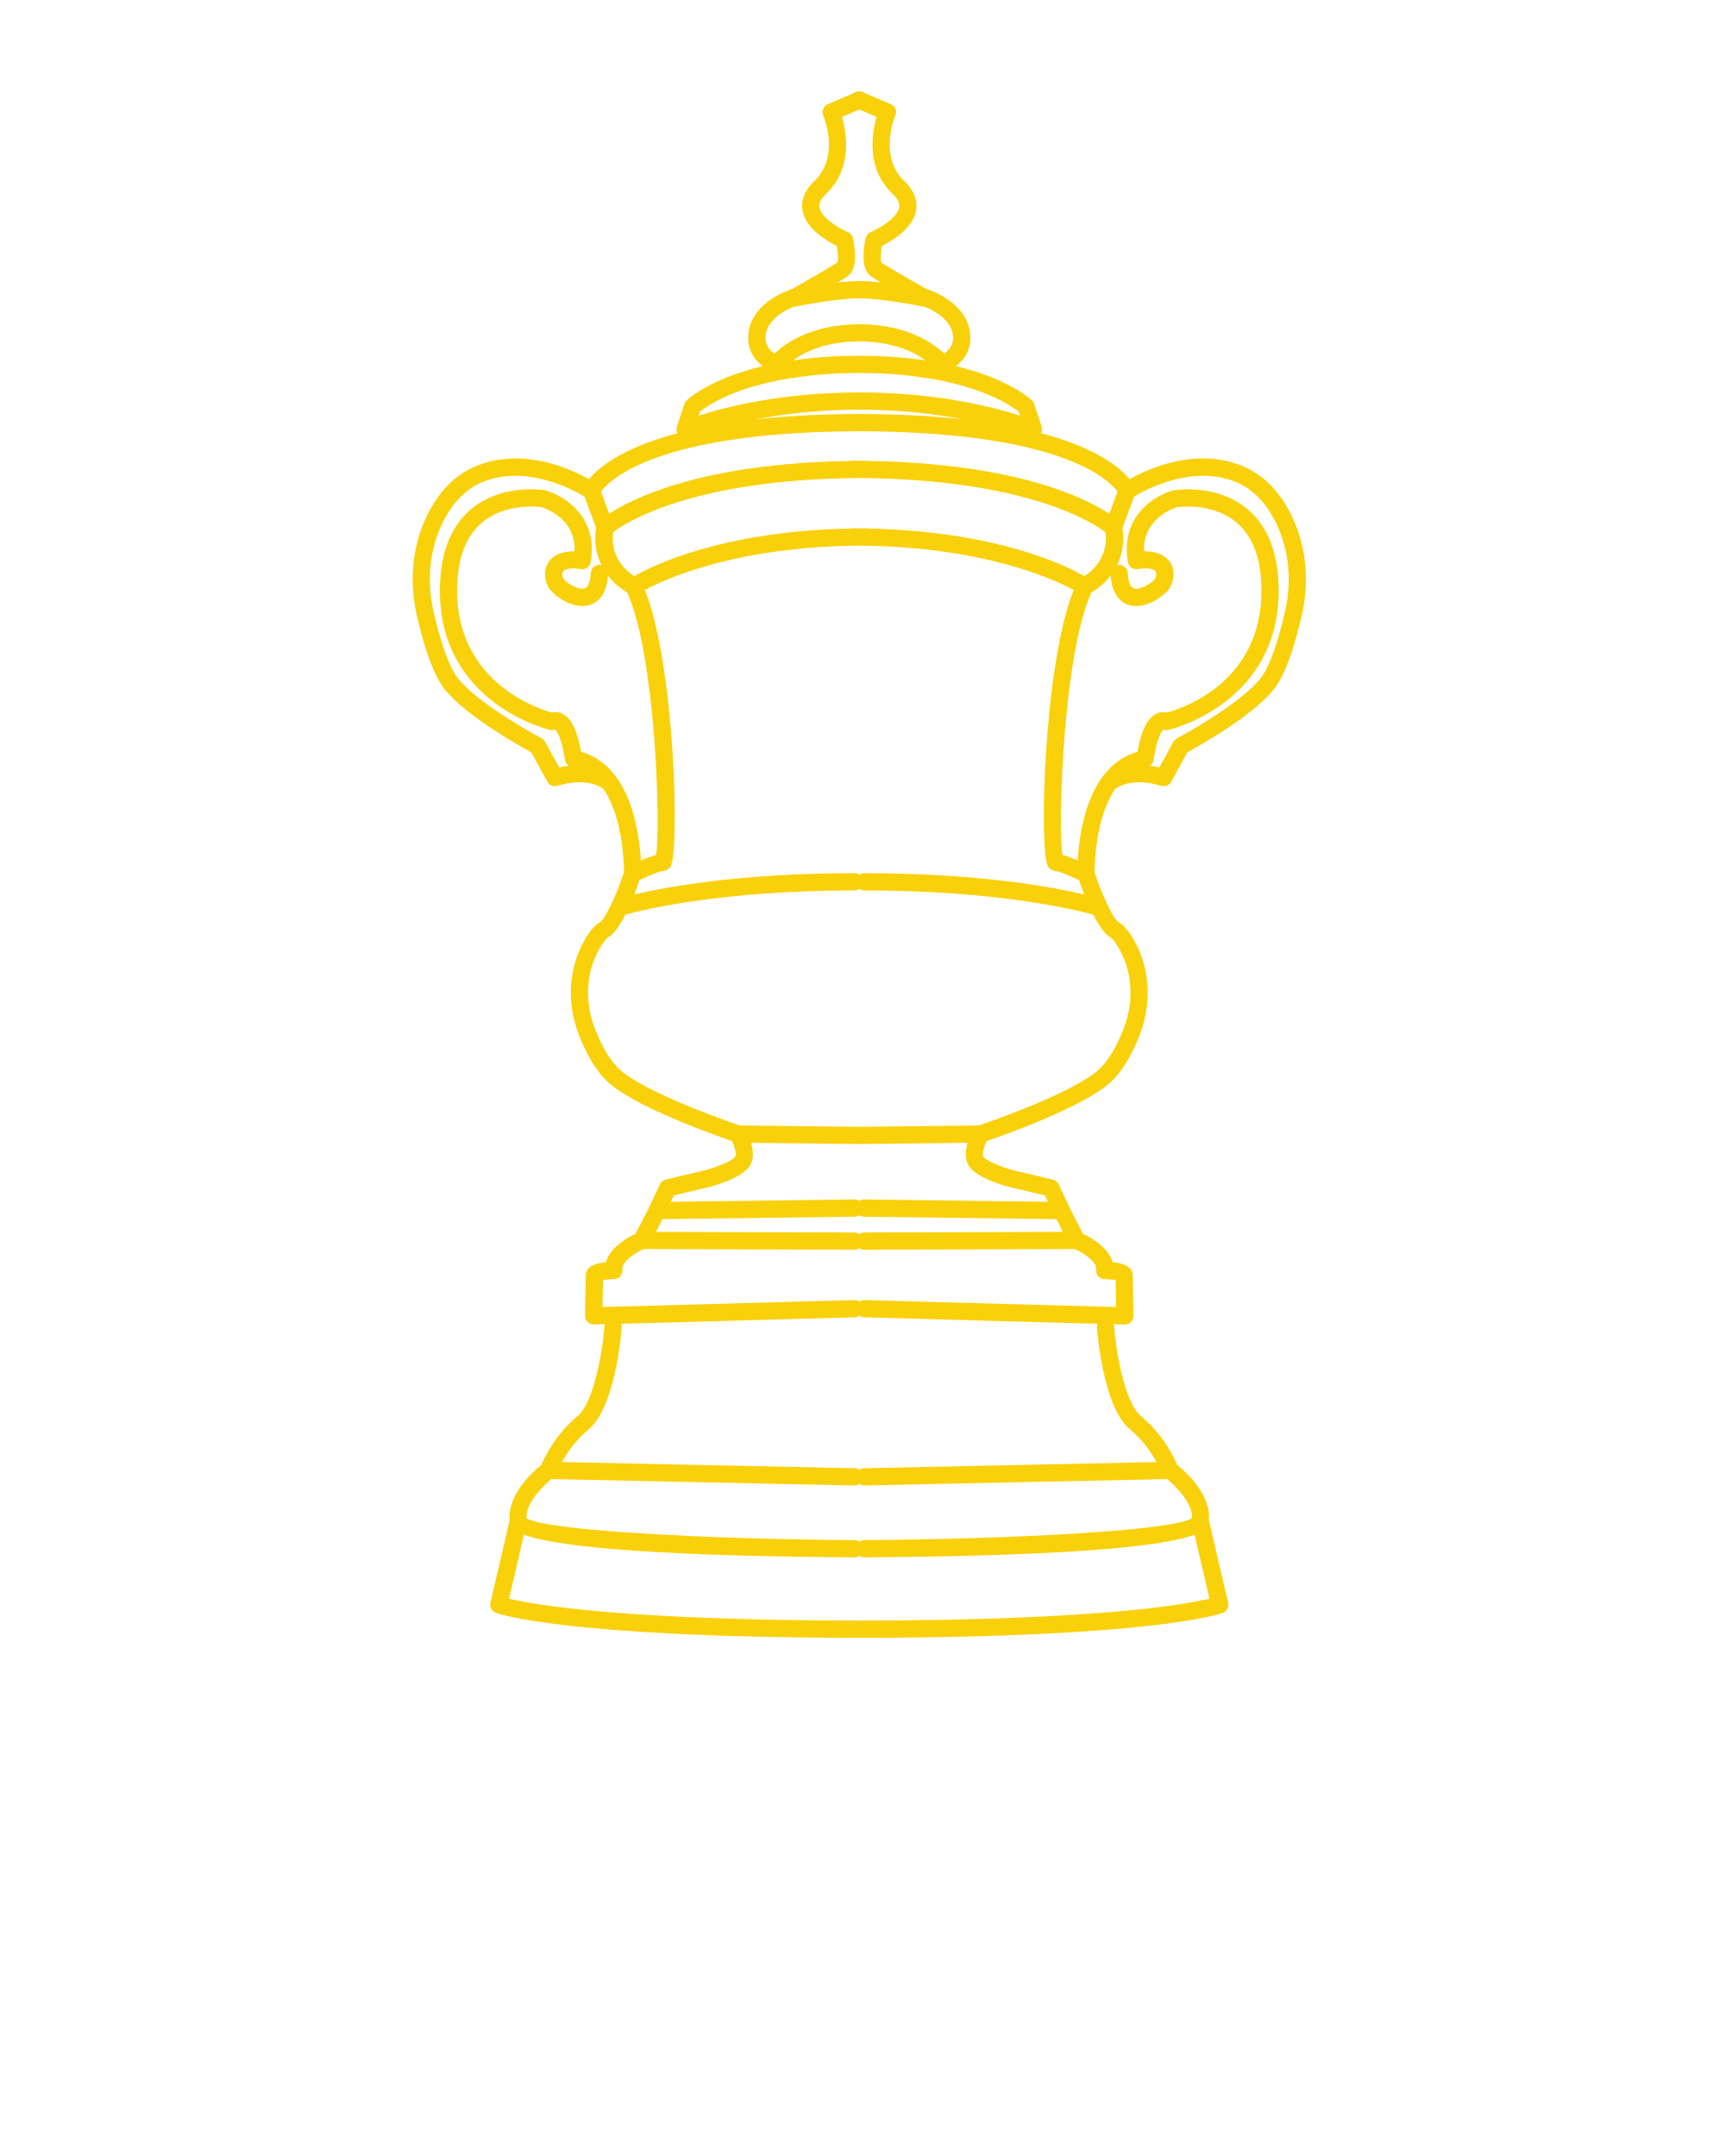
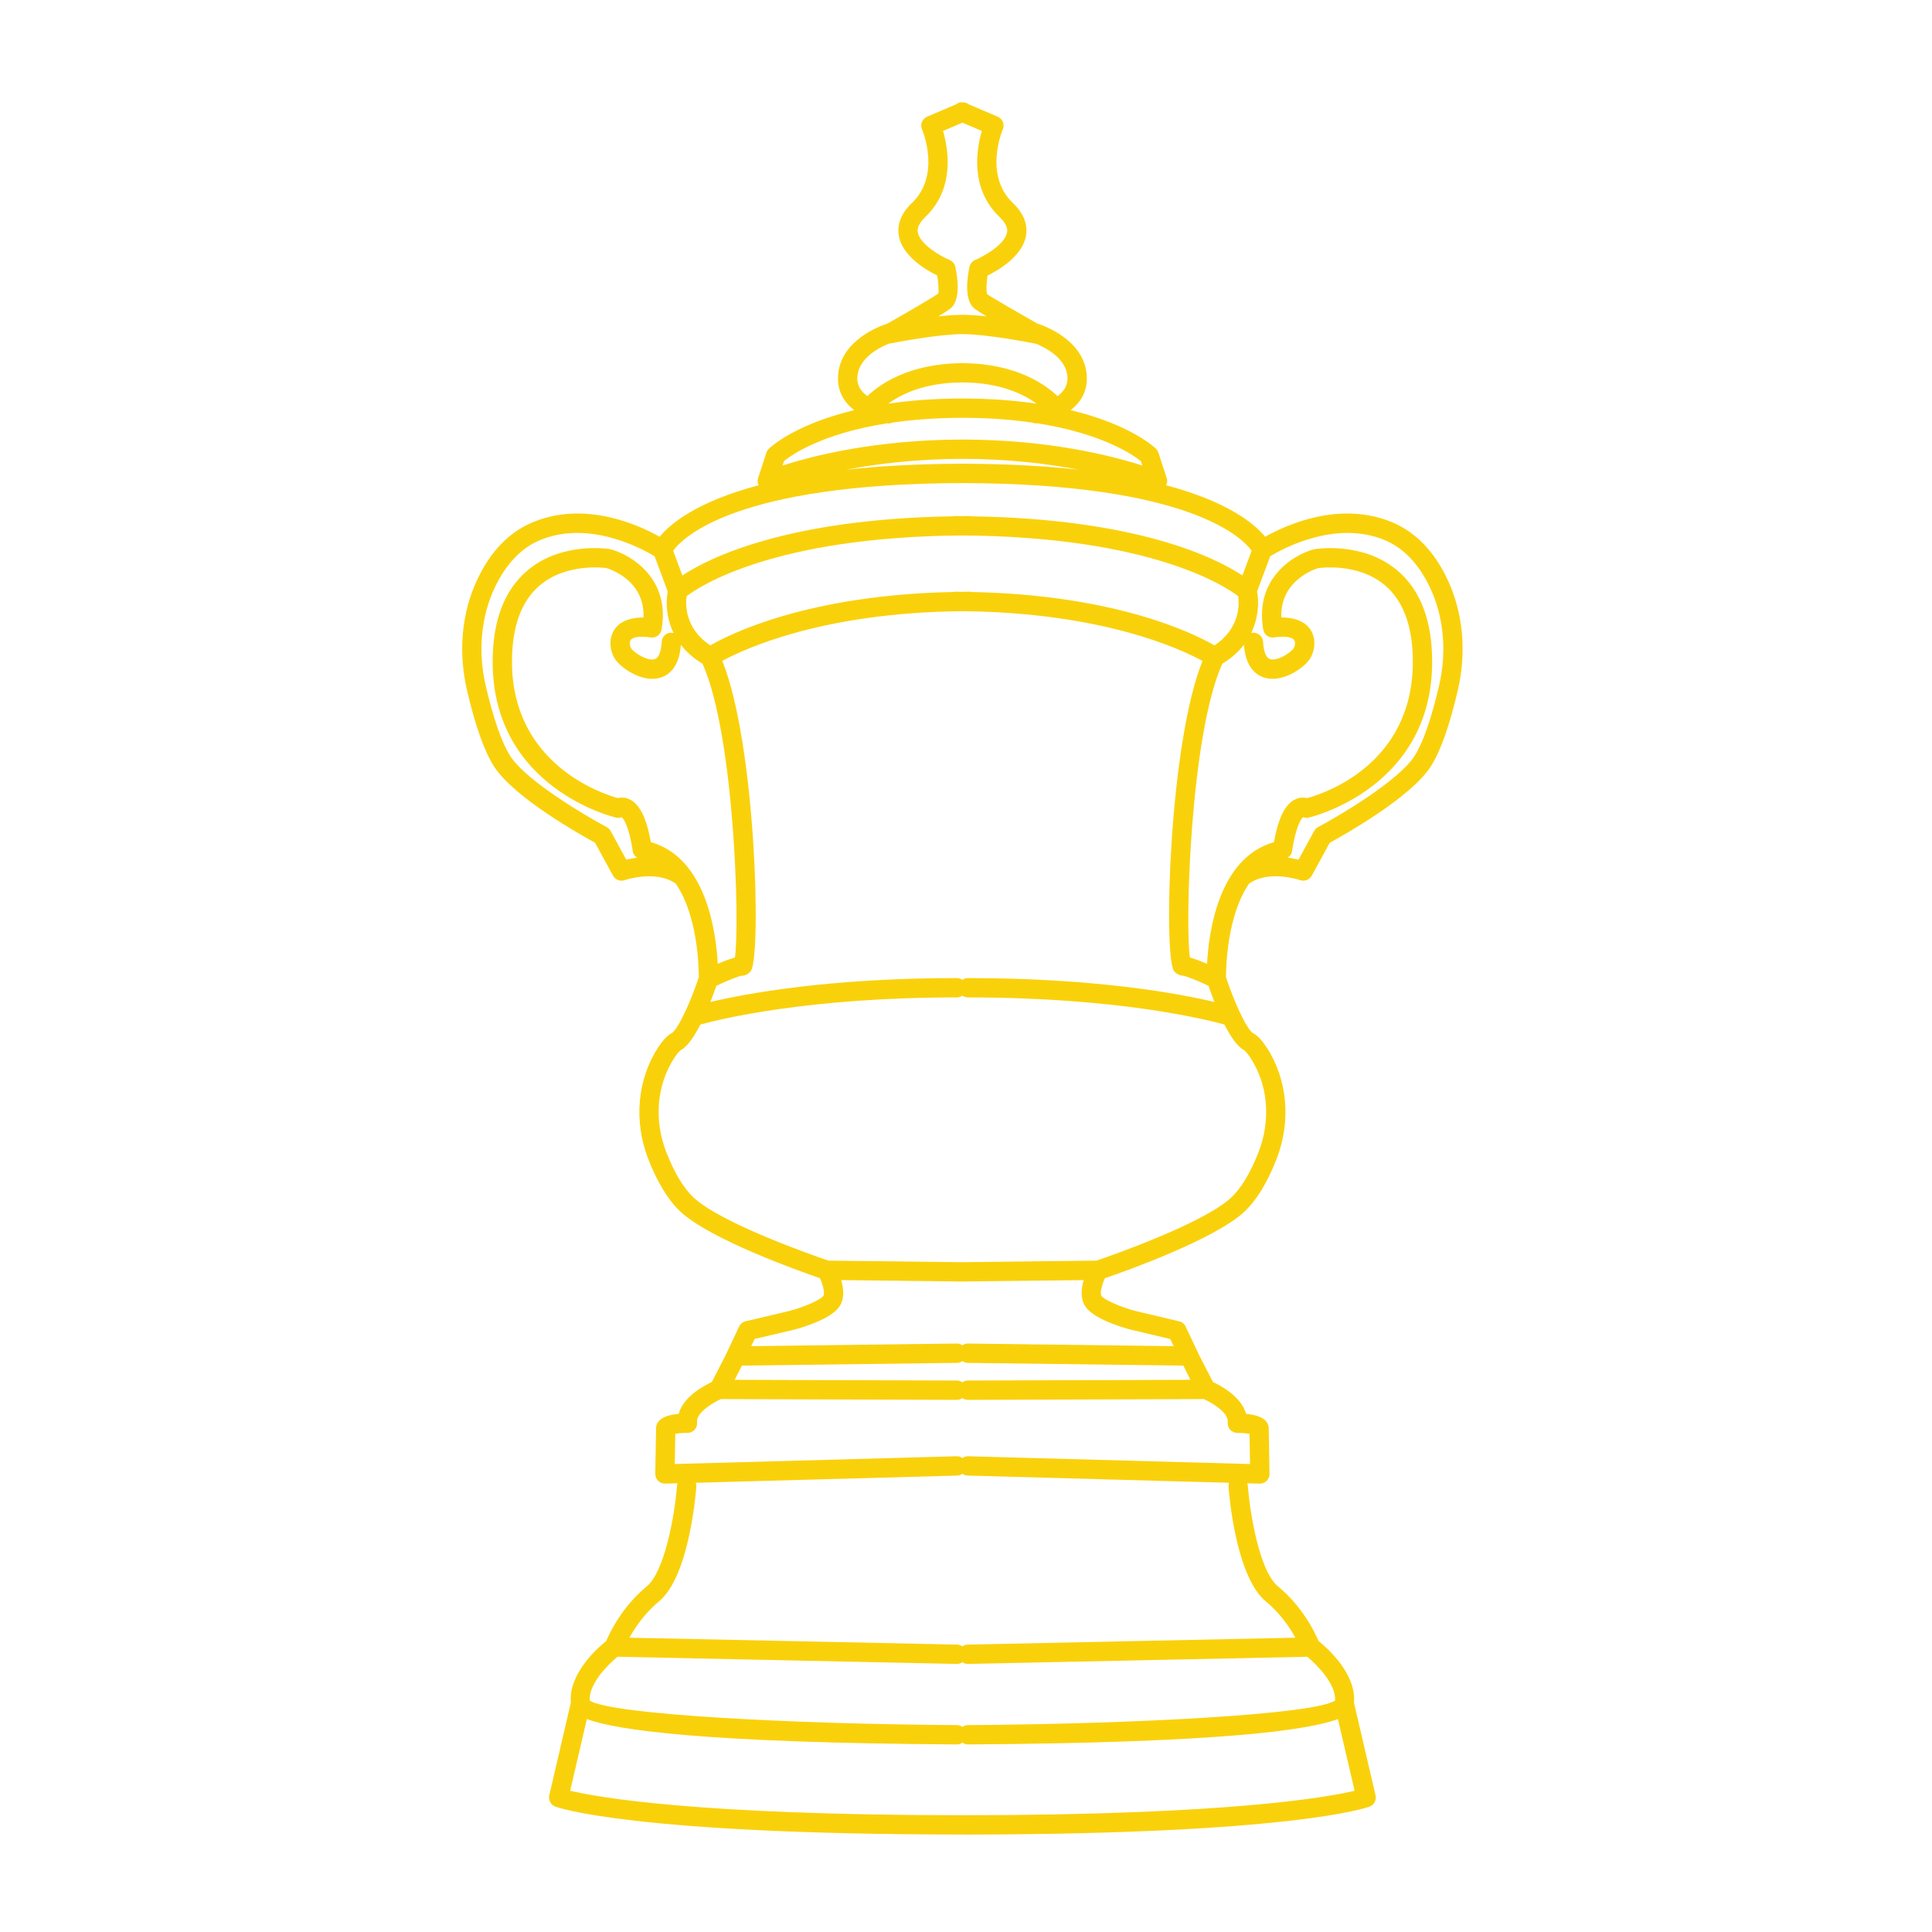
- <svg xmlns="http://www.w3.org/2000/svg" version="1.1" x="0px" y="0px" viewBox="0 0 100 125" style="enable-background:new 0 0 100 100;" xml:space="preserve">
+ <svg xmlns="http://www.w3.org/2000/svg" version="1.1" x="0px" y="0px" viewBox="0 0 100 100" style="enable-background:new 0 0 100 100;" xml:space="preserve">
  <g>
    <path fill="#f9d10b" d="M72.071,27.039c-2.732-1.15-5.535,0.151-6.587,0.744   c-0.53-0.649-1.879-1.802-5.126-2.666c0.051-0.112,0.076-0.234,0.036-0.355   l-0.436-1.334c-0.025-0.076-0.068-0.146-0.125-0.201   c-0.073-0.073-1.32-1.253-4.418-1.998c0.5-0.385,0.876-0.947,0.836-1.753   C56.16,17.625,54.083,16.873,53.688,16.746c-0.905-0.512-2.379-1.364-2.585-1.511   c-0.062-0.121-0.054-0.548,0.012-0.973c0.557-0.272,1.792-0.988,1.988-2.045   c0.077-0.412,0.022-1.043-0.672-1.705c-1.513-1.441-0.567-3.72-0.526-3.815   c0.052-0.122,0.054-0.261,0.004-0.384c-0.049-0.123-0.146-0.222-0.268-0.273   L50.151,5.406c-0.096-0.076-0.214-0.115-0.337-0.108   c-0.124-0.008-0.242,0.032-0.338,0.108l-1.488,0.634   c-0.122,0.052-0.218,0.15-0.268,0.273c-0.05,0.123-0.048,0.262,0.004,0.384   c0.041,0.096,0.986,2.374-0.527,3.815c-0.694,0.662-0.749,1.293-0.672,1.705   c0.196,1.058,1.432,1.772,1.989,2.045c0.065,0.42,0.08,0.846,0.054,0.926   c-0.248,0.192-1.723,1.046-2.628,1.558c-0.395,0.127-2.472,0.879-2.564,2.729   c-0.04,0.806,0.336,1.368,0.836,1.754c-3.097,0.746-4.344,1.926-4.417,1.998   c-0.057,0.056-0.1,0.125-0.125,0.201l-0.436,1.334   c-0.04,0.122-0.015,0.243,0.036,0.355c-3.248,0.864-4.596,2.017-5.126,2.666   c-1.052-0.593-3.857-1.894-6.586-0.744c-1.21,0.51-2.172,1.507-2.858,2.966   c-0.802,1.702-0.99,3.73-0.53,5.713c0.431,1.855,0.906,3.191,1.413,3.972   c1.039,1.598,4.482,3.529,5.218,3.931l0.929,1.702   c0.118,0.217,0.375,0.314,0.608,0.231c0.016-0.007,1.622-0.545,2.638,0.183   c1.149,1.657,1.195,4.372,1.194,4.845c-0.407,1.239-1.076,2.712-1.409,2.898   c-0.226,0.125-0.442,0.352-0.68,0.711c-1.102,1.67-1.294,3.852-0.513,5.837   c0.469,1.188,1.018,2.086,1.632,2.668c1.529,1.451,6.207,3.108,7.24,3.463   c0.16,0.349,0.264,0.773,0.178,0.913c-0.12,0.194-0.952,0.565-1.731,0.775   l-2.292,0.542c-0.148,0.035-0.272,0.135-0.337,0.272l-0.701,1.485L36.845,71.531   c-0.438,0.204-1.477,0.772-1.717,1.651c-0.443,0.037-1.005,0.16-1.144,0.577   c-0.016,0.048-0.024,0.098-0.025,0.148l-0.042,2.375   c-0.002,0.137,0.051,0.268,0.148,0.364c0.094,0.093,0.22,0.145,0.352,0.145   c0.004,0,0.009,0,0.014,0l0.642-0.018c-0.01,0.035-0.026,0.067-0.029,0.105   c-0.123,1.626-0.657,4.483-1.569,5.235c-1.281,1.054-1.917,2.401-2.095,2.824   c-0.448,0.357-1.966,1.697-1.833,3.192l-1.117,4.798   c-0.057,0.245,0.077,0.494,0.312,0.582c0.157,0.058,4.023,1.426,20.881,1.446   c0.002,0,0.003,0.001,0.005,0.001c0.064,0,0.123-0,0.186-0   C49.877,94.958,49.936,94.958,50,94.958c0.002,0,0.003-0.001,0.005-0.001   c16.859-0.021,20.724-1.388,20.881-1.446c0.235-0.088,0.369-0.337,0.312-0.582   l-1.117-4.798c0.132-1.496-1.384-2.835-1.833-3.192   c-0.178-0.423-0.814-1.77-2.095-2.824c-1.025-0.845-1.48-4.065-1.569-5.235   c-0.003-0.038-0.019-0.07-0.03-0.105l0.642,0.018c0.004,0,0.009,0,0.014,0   c0.131,0,0.258-0.052,0.352-0.145c0.097-0.096,0.151-0.228,0.148-0.364   l-0.042-2.375c-0.001-0.051-0.01-0.102-0.026-0.149   c-0.139-0.416-0.701-0.539-1.143-0.576c-0.241-0.879-1.279-1.447-1.717-1.651   l-0.704-1.37l-0.708-1.5c-0.065-0.137-0.189-0.237-0.337-0.272l-2.278-0.539   c-0.793-0.212-1.625-0.584-1.745-0.779c-0.086-0.139,0.019-0.563,0.178-0.912   c1.034-0.354,5.711-2.012,7.24-3.462c0.614-0.582,1.164-1.48,1.632-2.669   c0.781-1.985,0.59-4.167-0.513-5.837c-0.238-0.36-0.454-0.587-0.679-0.71   c-0.174-0.097-0.433-0.528-0.699-1.095c-0.001-0.003-0.002-0.006-0.004-0.009   c-0.25-0.534-0.506-1.185-0.707-1.795c-0.002-0.473,0.045-3.188,1.194-4.846   c1.025-0.732,2.622-0.187,2.638-0.183c0.233,0.082,0.489-0.017,0.607-0.231   l0.929-1.702c0.736-0.401,4.179-2.333,5.218-3.931   c0.507-0.78,0.982-2.116,1.414-3.972c0.459-1.982,0.271-4.011-0.531-5.713   C74.243,28.546,73.281,27.548,72.071,27.039z M62.861,33.405   c-1.076-0.622-5.112-2.614-12.57-2.763C50.263,30.637,50.238,30.625,50.208,30.625   c-0.136,0-0.261,0.006-0.395,0.008C49.68,30.631,49.555,30.625,49.419,30.625   c-0.029,0-0.054,0.012-0.082,0.017c-7.459,0.149-11.495,2.141-12.571,2.763   c-1.331-0.882-1.289-2.133-1.225-2.548c0.663-0.509,4.507-3.072,14.274-3.142   c9.763,0.07,13.607,2.632,14.272,3.141   C64.15,31.274,64.191,32.523,62.861,33.405z M60.756,50.242   c0.087,0.138,0.29,0.25,0.452,0.258c0.161,0.008,0.761,0.247,1.346,0.527   c0.074,0.221,0.177,0.509,0.305,0.836C61.028,51.429,56.745,50.625,50.086,50.625   c-0.103,0-0.193,0.038-0.272,0.091C49.734,50.663,49.644,50.625,49.542,50.625   c-6.659,0-10.942,0.804-12.773,1.239c0.128-0.327,0.231-0.615,0.305-0.836   c0.585-0.281,1.185-0.519,1.343-0.527c0.172,0,0.363-0.112,0.455-0.258   c0.536-0.851,0.252-11.726-1.486-16.034c1.15-0.629,5.196-2.507,12.428-2.575   c7.232,0.068,11.278,1.946,12.428,2.575   C60.504,38.516,60.22,49.391,60.756,50.242z M49.853,20.627   C49.85,20.626,49.848,20.625,49.845,20.625c-0.011,0-0.021,0.001-0.031,0.001   S49.793,20.625,49.782,20.625c-0.003,0-0.005,0.001-0.007,0.002   c-1.449,0.003-2.706,0.106-3.801,0.267c0.644-0.475,1.862-1.093,3.84-1.1   c1.978,0.007,3.195,0.625,3.839,1.1C52.558,20.733,51.301,20.63,49.853,20.627z    M49.182,15.978c0.542-0.42,0.399-1.536,0.266-2.164   c-0.034-0.161-0.146-0.295-0.297-0.358c-0.487-0.202-1.531-0.816-1.643-1.421   c-0.017-0.091-0.069-0.37,0.379-0.797c1.558-1.484,1.194-3.54,0.922-4.46   l1.006-0.429l1.006,0.429c-0.272,0.92-0.636,2.976,0.921,4.46   c0.448,0.426,0.396,0.705,0.379,0.797c-0.12,0.648-1.255,1.259-1.643,1.422   c-0.151,0.062-0.263,0.196-0.297,0.357c-0.133,0.628-0.276,1.744,0.265,2.164   c0.104,0.081,0.333,0.227,0.615,0.398c-0.427-0.047-0.84-0.077-1.201-0.081   c-0.005-0-0.009-0.003-0.014-0.003c-0.01,0-0.022,0.001-0.031,0.001   c-0.01-0-0.022-0.001-0.031-0.001c-0.005,0-0.009,0.003-0.014,0.003   c-0.362,0.004-0.775,0.034-1.202,0.081C48.848,16.204,49.078,16.058,49.182,15.978   z M45.98,17.797c0.324-0.065,2.544-0.498,3.833-0.504   c1.278,0.007,3.474,0.432,3.824,0.503c0.519,0.215,1.567,0.767,1.615,1.73   c0.023,0.456-0.216,0.765-0.52,0.975c-0.59-0.568-2.098-1.676-4.857-1.702   c-0.011-0.001-0.02-0.006-0.03-0.006c-0.011,0-0.02,0.002-0.031,0.002   c-0.011-0-0.02-0.002-0.031-0.002c-0.011,0-0.02,0.005-0.03,0.006   c-2.756,0.026-4.264,1.131-4.855,1.701c-0.305-0.211-0.545-0.519-0.522-0.973   C44.423,18.561,45.458,18.013,45.98,17.797z M40.578,23.868   c0.359-0.296,1.921-1.424,5.341-1.958c0.007,0.001,0.016,0.003,0.024,0.004   c0.019,0.002,0.038,0.003,0.057,0.003c0.071,0,0.138-0.018,0.2-0.046   c1.039-0.148,2.233-0.244,3.615-0.246c1.384,0.001,2.582,0.099,3.624,0.25   c0.06,0.025,0.124,0.041,0.192,0.041c0.019,0,0.038-0.001,0.057-0.003   c0.004-0,0.008-0.002,0.012-0.002c3.407,0.537,4.992,1.666,5.353,1.958   l0.075,0.229c-1.54-0.498-4.801-1.338-9.273-1.347   C49.85,22.752,49.848,22.75,49.845,22.75c-0.011,0-0.021,0.001-0.031,0.001   S49.793,22.75,49.782,22.75c-0.003,0-0.005,0.002-0.008,0.002   c-4.472,0.009-7.732,0.849-9.272,1.347L40.578,23.868z M49.814,23.75   c2.386,0.002,4.422,0.255,6.022,0.561c-1.654-0.183-3.579-0.296-5.819-0.308   C50.011,24.003,50.006,24,50,24c-0.064,0-0.123,0.001-0.186,0.002   C49.75,24.001,49.691,24,49.627,24c-0.006,0-0.011,0.003-0.017,0.004   c-2.239,0.012-4.164,0.125-5.819,0.308   C45.392,24.006,47.428,23.753,49.814,23.75z M49.813,25.003   c11.778,0.031,14.5,2.847,14.972,3.502l-0.478,1.281   c-1.373-0.908-5.408-2.93-14.021-3.062c-0.027-0.004-0.051-0.016-0.078-0.016   c-0.137,0-0.259,0.006-0.395,0.007c-0.135-0.001-0.257-0.007-0.395-0.007   c-0.028,0-0.052,0.011-0.078,0.016c-8.613,0.132-12.648,2.154-14.021,3.062   l-0.477-1.279C35.329,27.834,38.07,25.034,49.813,25.003z M31.605,43.011   c-0.047-0.086-0.118-0.156-0.205-0.202c-1.104-0.587-4.151-2.388-4.981-3.664   c-0.437-0.673-0.879-1.936-1.278-3.653c-0.41-1.764-0.246-3.561,0.46-5.061   c0.579-1.229,1.366-2.06,2.342-2.47c2.549-1.075,5.324,0.457,5.938,0.83   l0.681,1.827c-0.103,0.534-0.085,1.347,0.303,2.146   c-0.029-0.007-0.059-0.012-0.089-0.013c-0.279-0.023-0.511,0.197-0.526,0.473   c-0.016,0.302-0.085,0.819-0.372,0.896c-0.393,0.106-1.075-0.354-1.21-0.562   c-0.053-0.081-0.111-0.298-0.03-0.424c0.083-0.131,0.399-0.236,1.038-0.141   c0.273,0.043,0.52-0.14,0.566-0.407c0.458-2.597-1.507-3.852-2.66-4.163   c-0.101-0.016-2.507-0.397-4.287,1.109C26.104,30.543,25.5,32.13,25.5,34.25   c0,6.575,6.328,8.057,6.392,8.071c0.097,0.021,0.2,0.013,0.292-0.023   c0.09,0.083,0.37,0.44,0.572,1.777c0.021,0.139,0.11,0.242,0.221,0.318   c-0.214,0.028-0.408,0.064-0.562,0.1L31.605,43.011z M33.689,43.59   c-0.232-1.288-0.597-2.001-1.14-2.233c-0.209-0.089-0.413-0.09-0.578-0.048   C31.11,41.066,26.5,39.519,26.5,34.25c0-1.81,0.483-3.138,1.436-3.948   c1.402-1.192,3.412-0.902,3.433-0.902c0.09,0.024,2.016,0.576,1.939,2.56   c-0.886,0.005-1.31,0.32-1.513,0.638c-0.324,0.506-0.208,1.139,0.037,1.511   c0.303,0.462,1.392,1.229,2.307,0.979c0.458-0.124,1.014-0.522,1.104-1.714   c0.273,0.355,0.639,0.692,1.12,0.981c1.648,3.668,1.933,13.442,1.677,15.208   c-0.271,0.072-0.594,0.198-0.89,0.326C37.061,48.207,36.54,44.399,33.689,43.59z    M49.814,70.45c0.078,0.052,0.165,0.09,0.266,0.092   c0.42,0.005,9.44,0.121,11.172,0.142l0.364,0.735l-11.531,0.038   c-0.102,0-0.192,0.039-0.271,0.092c-0.079-0.053-0.169-0.091-0.271-0.092   l-11.517-0.038l0.378-0.736c1.8-0.022,10.726-0.137,11.144-0.142   C49.648,70.541,49.736,70.502,49.814,70.45z M49.814,93.957   c-13.811-0.009-18.924-0.938-20.302-1.269l0.863-3.709   c1.529,0.566,5.979,1.227,19.163,1.313c0.001,0,0.002,0,0.003,0   c0.103,0,0.193-0.038,0.272-0.091c0.079,0.053,0.169,0.091,0.272,0.091   c0.001,0,0.002,0,0.003,0c13.184-0.086,17.634-0.747,19.163-1.312l0.863,3.709   C68.734,93.019,63.621,93.949,49.814,93.957z M69.105,88.023   c-1.129,0.725-10.462,1.213-19.022,1.269c-0.101,0.001-0.19,0.039-0.269,0.092   c-0.079-0.053-0.167-0.091-0.269-0.092c-8.561-0.056-17.895-0.544-19.022-1.269   c-0.059-0.852,0.917-1.84,1.44-2.27L49.531,86.125c0.004,0,0.007,0,0.011,0   c0.102,0,0.193-0.038,0.272-0.091C49.893,86.087,49.983,86.125,50.086,86.125   c0.003,0,0.007,0,0.011,0l17.568-0.371C68.168,86.168,69.162,87.172,69.105,88.023z    M65.518,82.886c0.742,0.612,1.241,1.356,1.532,1.881L50.075,85.125   c-0.099,0.002-0.185,0.04-0.261,0.091c-0.077-0.051-0.163-0.089-0.261-0.091   l-16.975-0.358c0.291-0.524,0.79-1.269,1.532-1.881   c1.537-1.266,1.895-5.457,1.931-5.931c0.006-0.073-0.007-0.142-0.03-0.207   L49.555,76.375c0.098-0.003,0.183-0.04,0.259-0.091   c0.076,0.051,0.161,0.088,0.259,0.091l13.545,0.373   c-0.023,0.064-0.035,0.134-0.03,0.207C63.623,77.429,63.981,81.62,65.518,82.886   z M63.548,73.607c-0.017,0.142,0.028,0.284,0.123,0.392   c0.095,0.106,0.231,0.168,0.374,0.168c0.316,0,0.513,0.025,0.63,0.05   l0.027,1.561L50.1,75.375c-0.098-0.007-0.197,0.034-0.284,0.095   c-0.087-0.061-0.186-0.103-0.288-0.095l-14.602,0.402l0.027-1.561   c0.117-0.024,0.314-0.05,0.63-0.05c0.143,0,0.279-0.062,0.374-0.168   c0.095-0.107,0.14-0.25,0.123-0.392c-0.056-0.464,0.773-0.983,1.234-1.19   l12.225,0.041c0,0,0.001,0,0.001,0c0.103,0,0.193-0.038,0.272-0.092   c0.079,0.053,0.169,0.092,0.272,0.092c0,0,0.001,0,0.001,0l12.226-0.041   C62.774,72.622,63.604,73.139,63.548,73.607z M58.512,68.819l2.058,0.487   l0.184,0.371c-2.586-0.032-10.662-0.136-10.662-0.136c-0.002,0-0.004,0-0.006,0   c-0.103,0-0.193,0.038-0.272,0.091c-0.079-0.053-0.17-0.091-0.272-0.091   c-0.002,0-0.004,0-0.006,0c0,0-8.057,0.103-10.653,0.136l0.176-0.372l2.072-0.489   c0.446-0.12,1.933-0.562,2.338-1.221c0.25-0.406,0.194-0.916,0.072-1.337   l6.066,0.07c0.008,0,0.014,0.004,0.022,0.004c0.002,0,0.004,0,0.006,0   l0.18-0.002l0.18,0.002c0.002,0,0.004,0,0.006,0   c0.008,0,0.015-0.004,0.022-0.004l6.066-0.07   c-0.122,0.42-0.179,0.93,0.072,1.336C56.566,68.255,58.052,68.696,58.512,68.819   z M64.715,54.741c0.923,1.398,1.079,3.237,0.417,4.919   c-0.415,1.052-0.882,1.829-1.39,2.311c-1.43,1.357-6.337,3.057-6.992,3.28   l-6.936,0.08l-6.936-0.08c-0.655-0.223-5.561-1.923-6.992-3.281   c-0.508-0.48-0.975-1.258-1.39-2.31c-0.662-1.682-0.506-3.521,0.417-4.919   c0.207-0.313,0.317-0.38,0.33-0.388c0.357-0.199,0.704-0.728,1.008-1.323   C37.207,52.765,41.762,51.625,49.542,51.625c0.103,0,0.193-0.038,0.272-0.091   C49.893,51.587,49.983,51.625,50.086,51.625c7.779,0,12.334,1.139,13.291,1.405   c0.304,0.596,0.651,1.125,1.009,1.325C64.398,54.361,64.508,54.428,64.715,54.741z    M62.477,49.888c-0.296-0.128-0.619-0.254-0.889-0.326   c-0.256-1.766,0.029-11.54,1.677-15.208c0.481-0.289,0.846-0.626,1.12-0.981   c0.091,1.191,0.647,1.591,1.105,1.714c0.916,0.25,2.004-0.517,2.306-0.979   c0.245-0.372,0.361-1.005,0.037-1.511c-0.203-0.317-0.638-0.634-1.512-0.638   c-0.073-1.97,1.849-2.534,1.889-2.549c0.02-0.003,2.046-0.325,3.476,0.886   c0.957,0.811,1.442,2.141,1.442,3.954c0,5.316-4.58,6.818-5.468,7.06   c-0.167-0.043-0.371-0.042-0.58,0.047c-0.543,0.232-0.909,0.945-1.141,2.233   C63.088,44.399,62.567,48.207,62.477,49.888z M74.486,35.491   c-0.399,1.718-0.841,2.98-1.278,3.653c-0.83,1.276-3.877,3.077-4.981,3.664   c-0.086,0.046-0.158,0.116-0.205,0.202l-0.809,1.482   c-0.154-0.036-0.348-0.072-0.562-0.1c0.111-0.077,0.2-0.18,0.221-0.318   c0.203-1.338,0.482-1.694,0.572-1.777c0.091,0.036,0.194,0.044,0.292,0.023   c0.064-0.015,6.392-1.496,6.392-8.071c0-2.12-0.604-3.707-1.795-4.717   c-1.78-1.507-4.186-1.127-4.336-1.099c-1.104,0.301-3.069,1.556-2.611,4.152   c0.047,0.268,0.292,0.45,0.566,0.407c0.637-0.095,0.955,0.011,1.038,0.141   c0.081,0.126,0.023,0.343-0.031,0.425c-0.135,0.206-0.815,0.67-1.209,0.561   c-0.287-0.077-0.356-0.595-0.373-0.896C65.362,32.957,65.142,32.75,64.878,32.75   c-0.038,0.002-0.079,0.005-0.117,0.014c0.388-0.799,0.407-1.611,0.304-2.146   l0.681-1.827c0.614-0.373,3.387-1.905,5.938-0.83   c0.976,0.41,1.763,1.241,2.342,2.47C74.731,31.931,74.896,33.728,74.486,35.491   z" />
  </g>
</svg>
